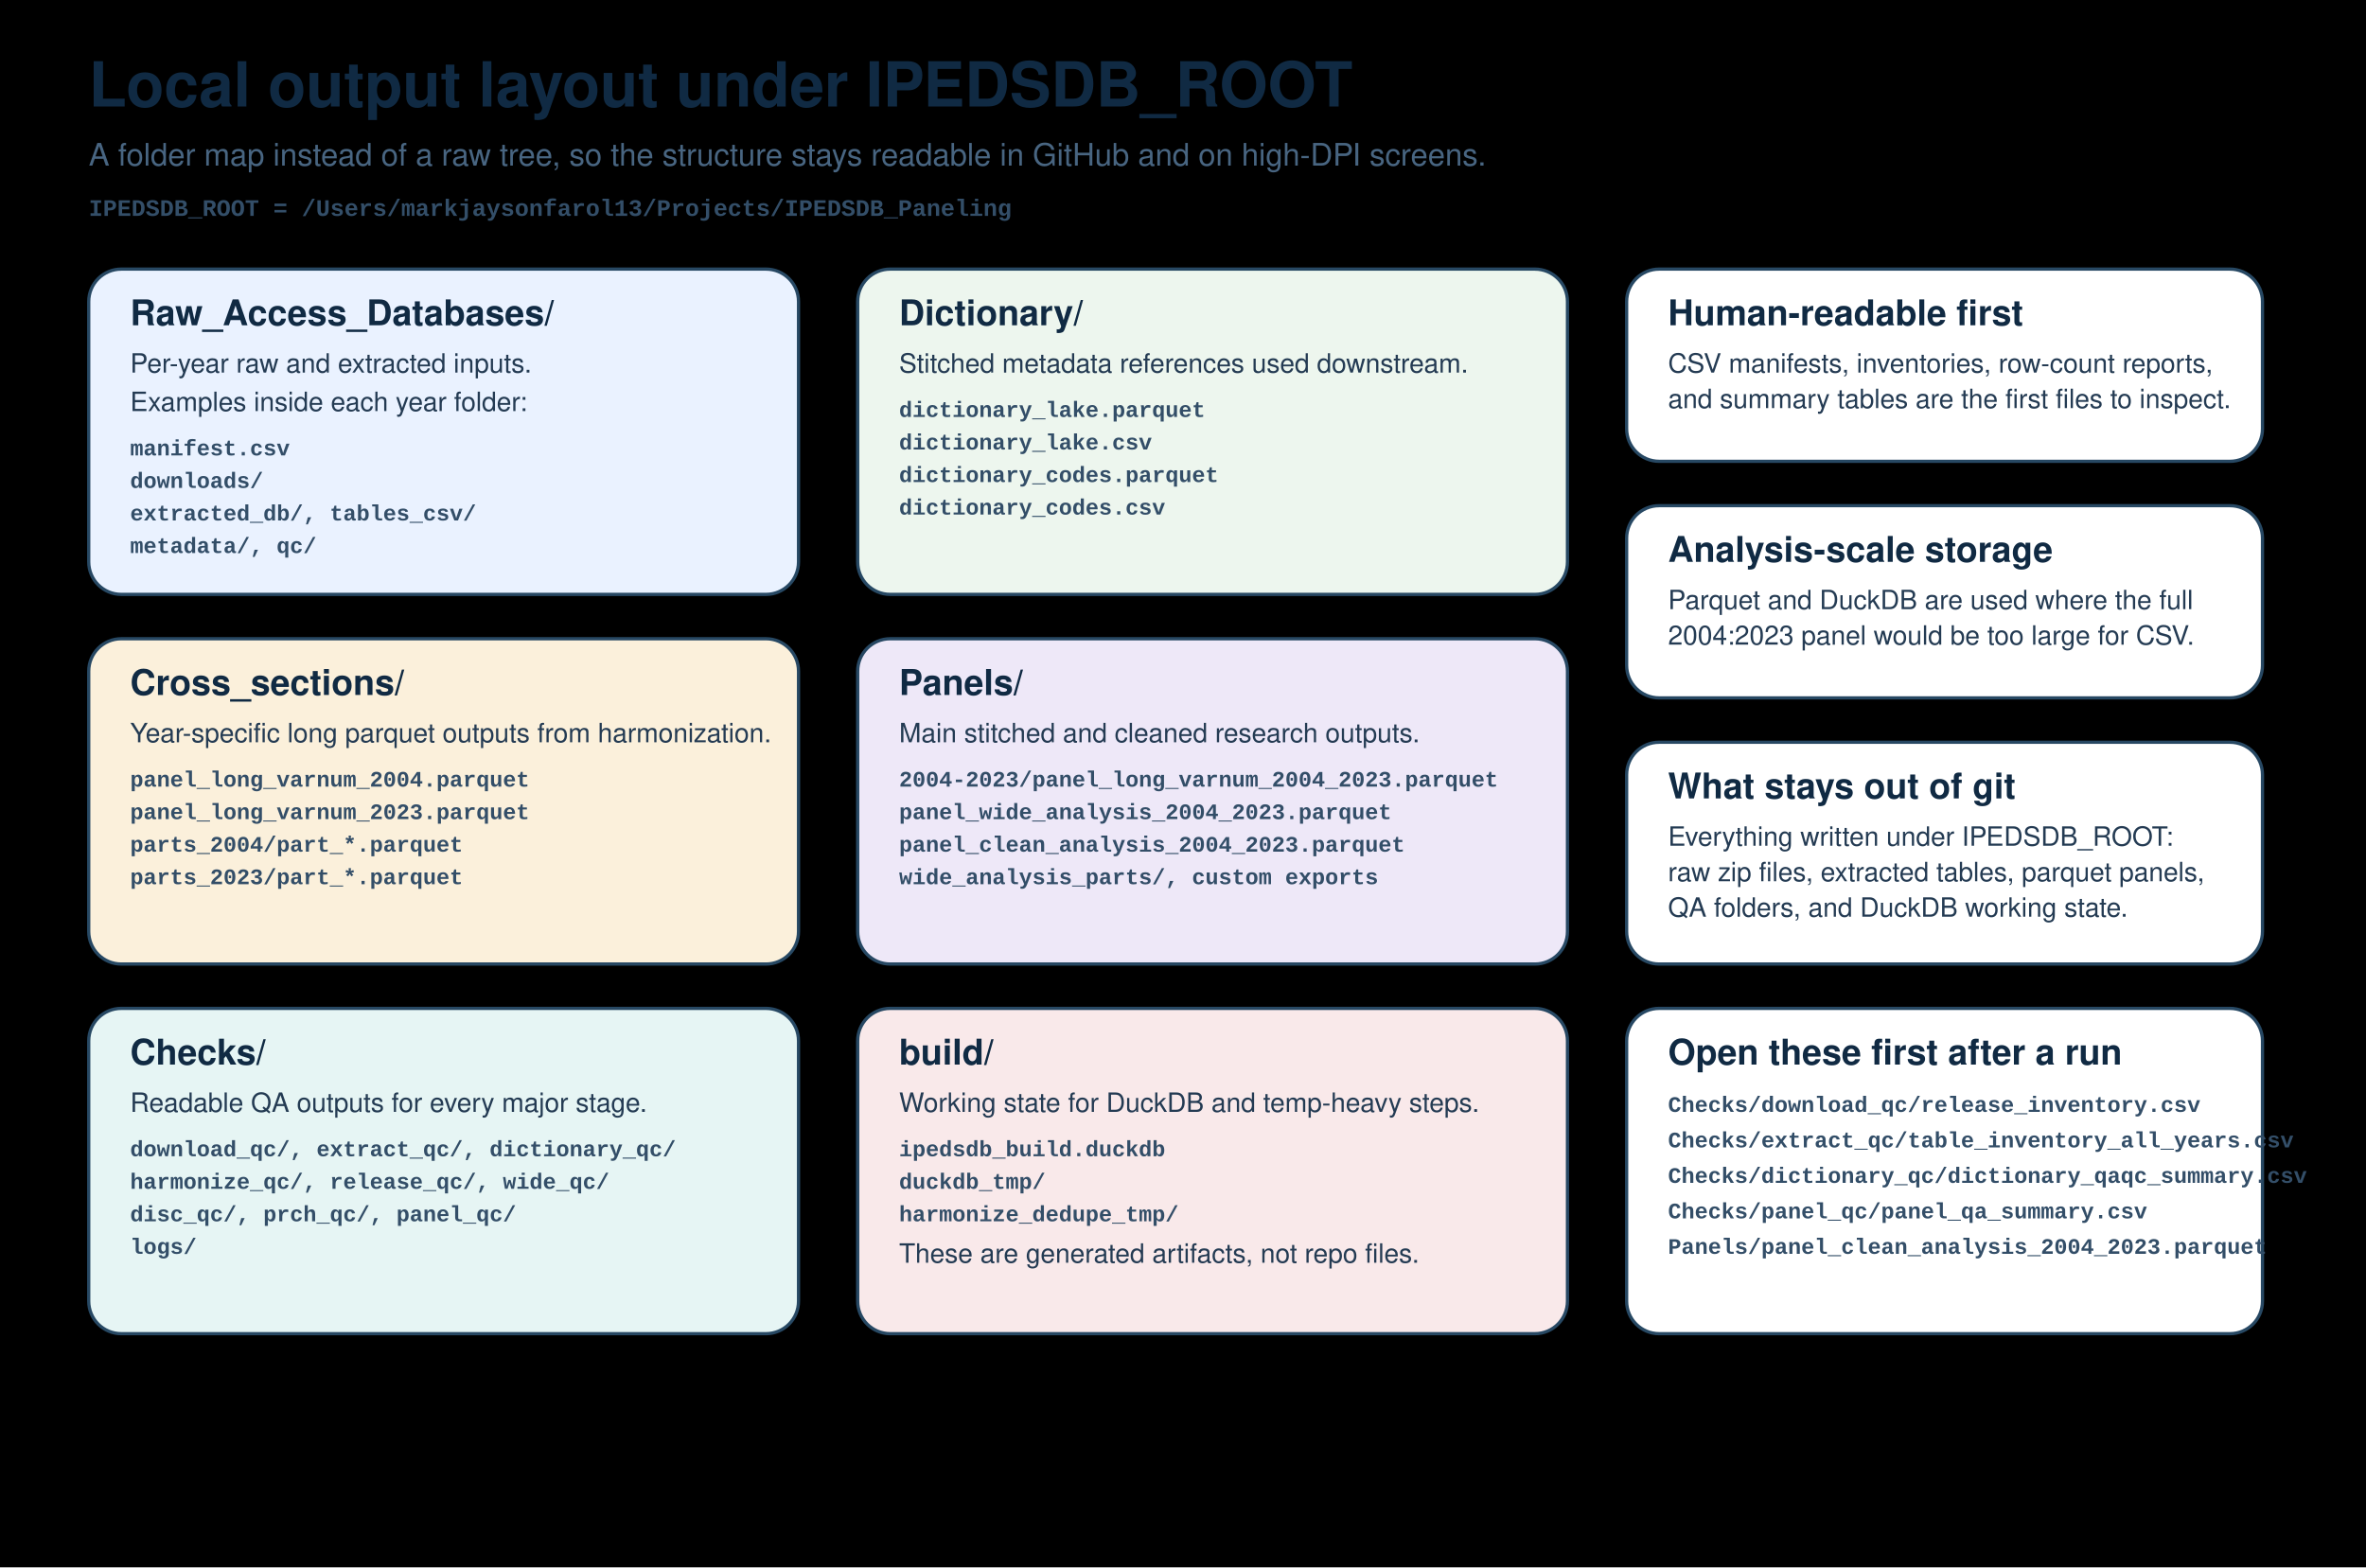
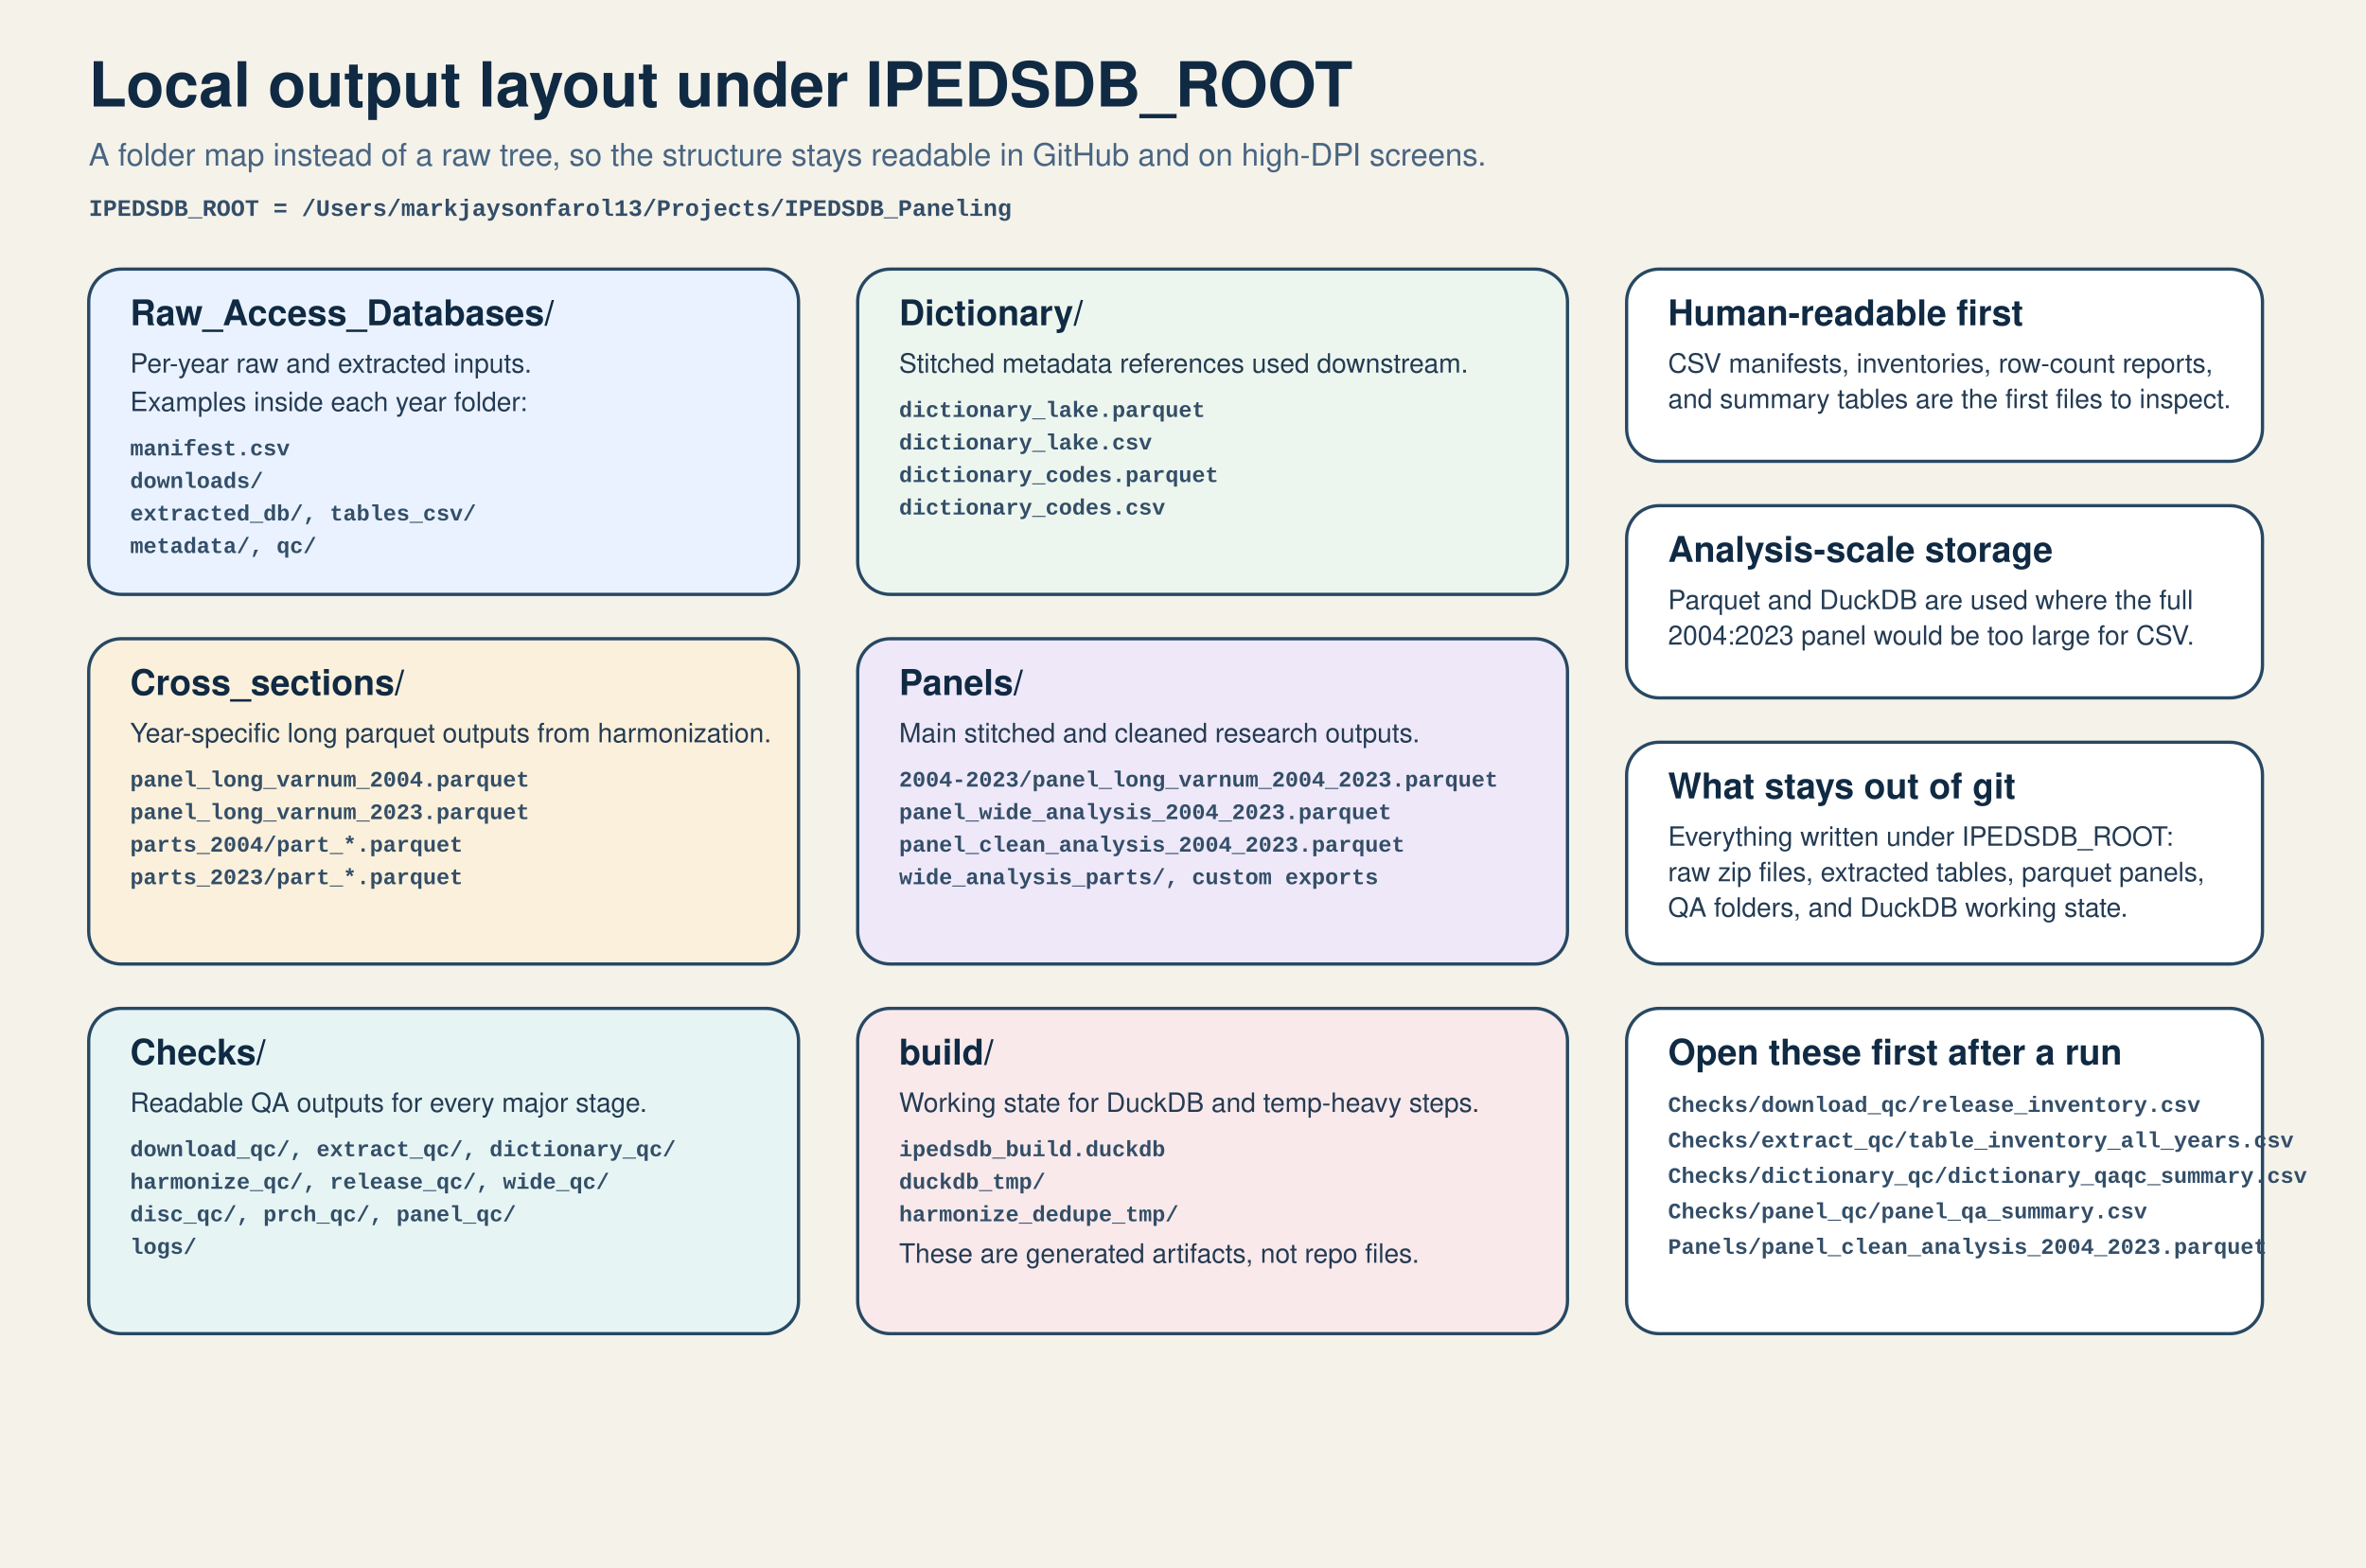
<svg xmlns="http://www.w3.org/2000/svg" width="1600" height="1060" viewBox="0 0 1600 1060" role="img" aria-labelledby="title desc">
  <defs>
    <style>
+       .bg { fill: #f5f2ea; }
      .title { font-family: "Segoe UI", Helvetica, Arial, sans-serif; font-size: 42px; font-weight: 700; fill: #102a43; }
      .subtitle { font-family: "Segoe UI", Helvetica, Arial, sans-serif; font-size: 21px; font-weight: 500; fill: #486581; }
      .path { font-family: "SFMono-Regular", Consolas, "Liberation Mono", Menlo, monospace; font-size: 16px; font-weight: 600; fill: #334e68; }
      .gridCard { fill: #ffffff; stroke: #274863; stroke-width: 2.2; }
      .folder1 { fill: #eaf2ff; }
      .folder2 { fill: #edf6ee; }
      .folder3 { fill: #fbf0db; }
      .folder4 { fill: #eee8f8; }
      .folder5 { fill: #e6f5f4; }
      .folder6 { fill: #f9e9ea; }
      .sideCard { fill: #ffffff; stroke: #274863; stroke-width: 2.2; }
      .cardTitle { font-family: "Segoe UI", Helvetica, Arial, sans-serif; font-size: 24px; font-weight: 700; fill: #102a43; }
      .body { font-family: "Segoe UI", Helvetica, Arial, sans-serif; font-size: 18px; font-weight: 500; fill: #243b53; }
      .monoSmall { font-family: "SFMono-Regular", Consolas, "Liberation Mono", Menlo, monospace; font-size: 15px; font-weight: 600; fill: #334e68; }
    </style>
  </defs>
  <rect class="bg" x="0" y="0" width="1600" height="1060" />
  <text class="title" x="60" y="72">Local output layout under IPEDSDB_ROOT</text>
  <text class="subtitle" x="60" y="112">A folder map instead of a raw tree, so the structure stays readable in GitHub and on high-DPI screens.</text>
  <text class="path" x="60" y="146">IPEDSDB_ROOT = /Users/markjaysonfarol13/Projects/IPEDSDB_Paneling</text>
  <rect class="gridCard folder1" x="60" y="182" rx="22" ry="22" width="480" height="220" />
  <text class="cardTitle" x="88" y="220">Raw_Access_Databases/</text>
  <text class="body" x="88" y="252">
    <tspan x="88" dy="0">Per-year raw and extracted inputs.</tspan>
    <tspan x="88" dy="26">Examples inside each year folder:</tspan>
    <tspan class="monoSmall" x="88" dy="30">manifest.csv</tspan>
    <tspan class="monoSmall" x="88" dy="22">downloads/</tspan>
    <tspan class="monoSmall" x="88" dy="22">extracted_db/, tables_csv/</tspan>
    <tspan class="monoSmall" x="88" dy="22">metadata/, qc/</tspan>
  </text>
  <rect class="gridCard folder2" x="580" y="182" rx="22" ry="22" width="480" height="220" />
  <text class="cardTitle" x="608" y="220">Dictionary/</text>
  <text class="body" x="608" y="252">
    <tspan x="608" dy="0">Stitched metadata references used downstream.</tspan>
    <tspan class="monoSmall" x="608" dy="30">dictionary_lake.parquet</tspan>
    <tspan class="monoSmall" x="608" dy="22">dictionary_lake.csv</tspan>
    <tspan class="monoSmall" x="608" dy="22">dictionary_codes.parquet</tspan>
    <tspan class="monoSmall" x="608" dy="22">dictionary_codes.csv</tspan>
  </text>
  <rect class="gridCard folder3" x="60" y="432" rx="22" ry="22" width="480" height="220" />
  <text class="cardTitle" x="88" y="470">Cross_sections/</text>
  <text class="body" x="88" y="502">
    <tspan x="88" dy="0">Year-specific long parquet outputs from harmonization.</tspan>
    <tspan class="monoSmall" x="88" dy="30">panel_long_varnum_2004.parquet</tspan>
    <tspan class="monoSmall" x="88" dy="22">panel_long_varnum_2023.parquet</tspan>
    <tspan class="monoSmall" x="88" dy="22">parts_2004/part_*.parquet</tspan>
    <tspan class="monoSmall" x="88" dy="22">parts_2023/part_*.parquet</tspan>
  </text>
  <rect class="gridCard folder4" x="580" y="432" rx="22" ry="22" width="480" height="220" />
  <text class="cardTitle" x="608" y="470">Panels/</text>
  <text class="body" x="608" y="502">
    <tspan x="608" dy="0">Main stitched and cleaned research outputs.</tspan>
    <tspan class="monoSmall" x="608" dy="30">2004-2023/panel_long_varnum_2004_2023.parquet</tspan>
    <tspan class="monoSmall" x="608" dy="22">panel_wide_analysis_2004_2023.parquet</tspan>
    <tspan class="monoSmall" x="608" dy="22">panel_clean_analysis_2004_2023.parquet</tspan>
    <tspan class="monoSmall" x="608" dy="22">wide_analysis_parts/, custom exports</tspan>
  </text>
  <rect class="gridCard folder5" x="60" y="682" rx="22" ry="22" width="480" height="220" />
  <text class="cardTitle" x="88" y="720">Checks/</text>
  <text class="body" x="88" y="752">
    <tspan x="88" dy="0">Readable QA outputs for every major stage.</tspan>
    <tspan class="monoSmall" x="88" dy="30">download_qc/, extract_qc/, dictionary_qc/</tspan>
    <tspan class="monoSmall" x="88" dy="22">harmonize_qc/, release_qc/, wide_qc/</tspan>
    <tspan class="monoSmall" x="88" dy="22">disc_qc/, prch_qc/, panel_qc/</tspan>
    <tspan class="monoSmall" x="88" dy="22">logs/</tspan>
  </text>
  <rect class="gridCard folder6" x="580" y="682" rx="22" ry="22" width="480" height="220" />
  <text class="cardTitle" x="608" y="720">build/</text>
  <text class="body" x="608" y="752">
    <tspan x="608" dy="0">Working state for DuckDB and temp-heavy steps.</tspan>
    <tspan class="monoSmall" x="608" dy="30">ipedsdb_build.duckdb</tspan>
    <tspan class="monoSmall" x="608" dy="22">duckdb_tmp/</tspan>
    <tspan class="monoSmall" x="608" dy="22">harmonize_dedupe_tmp/</tspan>
    <tspan x="608" dy="28">These are generated artifacts, not repo files.</tspan>
  </text>
  <rect class="sideCard folder1" x="1100" y="182" rx="22" ry="22" width="430" height="130" />
  <text class="cardTitle" x="1128" y="220">Human-readable first</text>
  <text class="body" x="1128" y="252">
    <tspan x="1128" dy="0">CSV manifests, inventories, row-count reports,</tspan>
    <tspan x="1128" dy="24">and summary tables are the first files to inspect.</tspan>
  </text>
  <rect class="sideCard folder2" x="1100" y="342" rx="22" ry="22" width="430" height="130" />
  <text class="cardTitle" x="1128" y="380">Analysis-scale storage</text>
  <text class="body" x="1128" y="412">
    <tspan x="1128" dy="0">Parquet and DuckDB are used where the full</tspan>
    <tspan x="1128" dy="24">2004:2023 panel would be too large for CSV.</tspan>
  </text>
  <rect class="sideCard folder3" x="1100" y="502" rx="22" ry="22" width="430" height="150" />
  <text class="cardTitle" x="1128" y="540">What stays out of git</text>
  <text class="body" x="1128" y="572">
    <tspan x="1128" dy="0">Everything written under IPEDSDB_ROOT:</tspan>
    <tspan x="1128" dy="24">raw zip files, extracted tables, parquet panels,</tspan>
    <tspan x="1128" dy="24">QA folders, and DuckDB working state.</tspan>
  </text>
  <rect class="sideCard folder4" x="1100" y="682" rx="22" ry="22" width="430" height="220" />
  <text class="cardTitle" x="1128" y="720">Open these first after a run</text>
  <text class="body" x="1128" y="752">
    <tspan class="monoSmall" x="1128" dy="0">Checks/download_qc/release_inventory.csv</tspan>
    <tspan class="monoSmall" x="1128" dy="24">Checks/extract_qc/table_inventory_all_years.csv</tspan>
    <tspan class="monoSmall" x="1128" dy="24">Checks/dictionary_qc/dictionary_qaqc_summary.csv</tspan>
    <tspan class="monoSmall" x="1128" dy="24">Checks/panel_qc/panel_qa_summary.csv</tspan>
    <tspan class="monoSmall" x="1128" dy="24">Panels/panel_clean_analysis_2004_2023.parquet</tspan>
  </text>
</svg>
